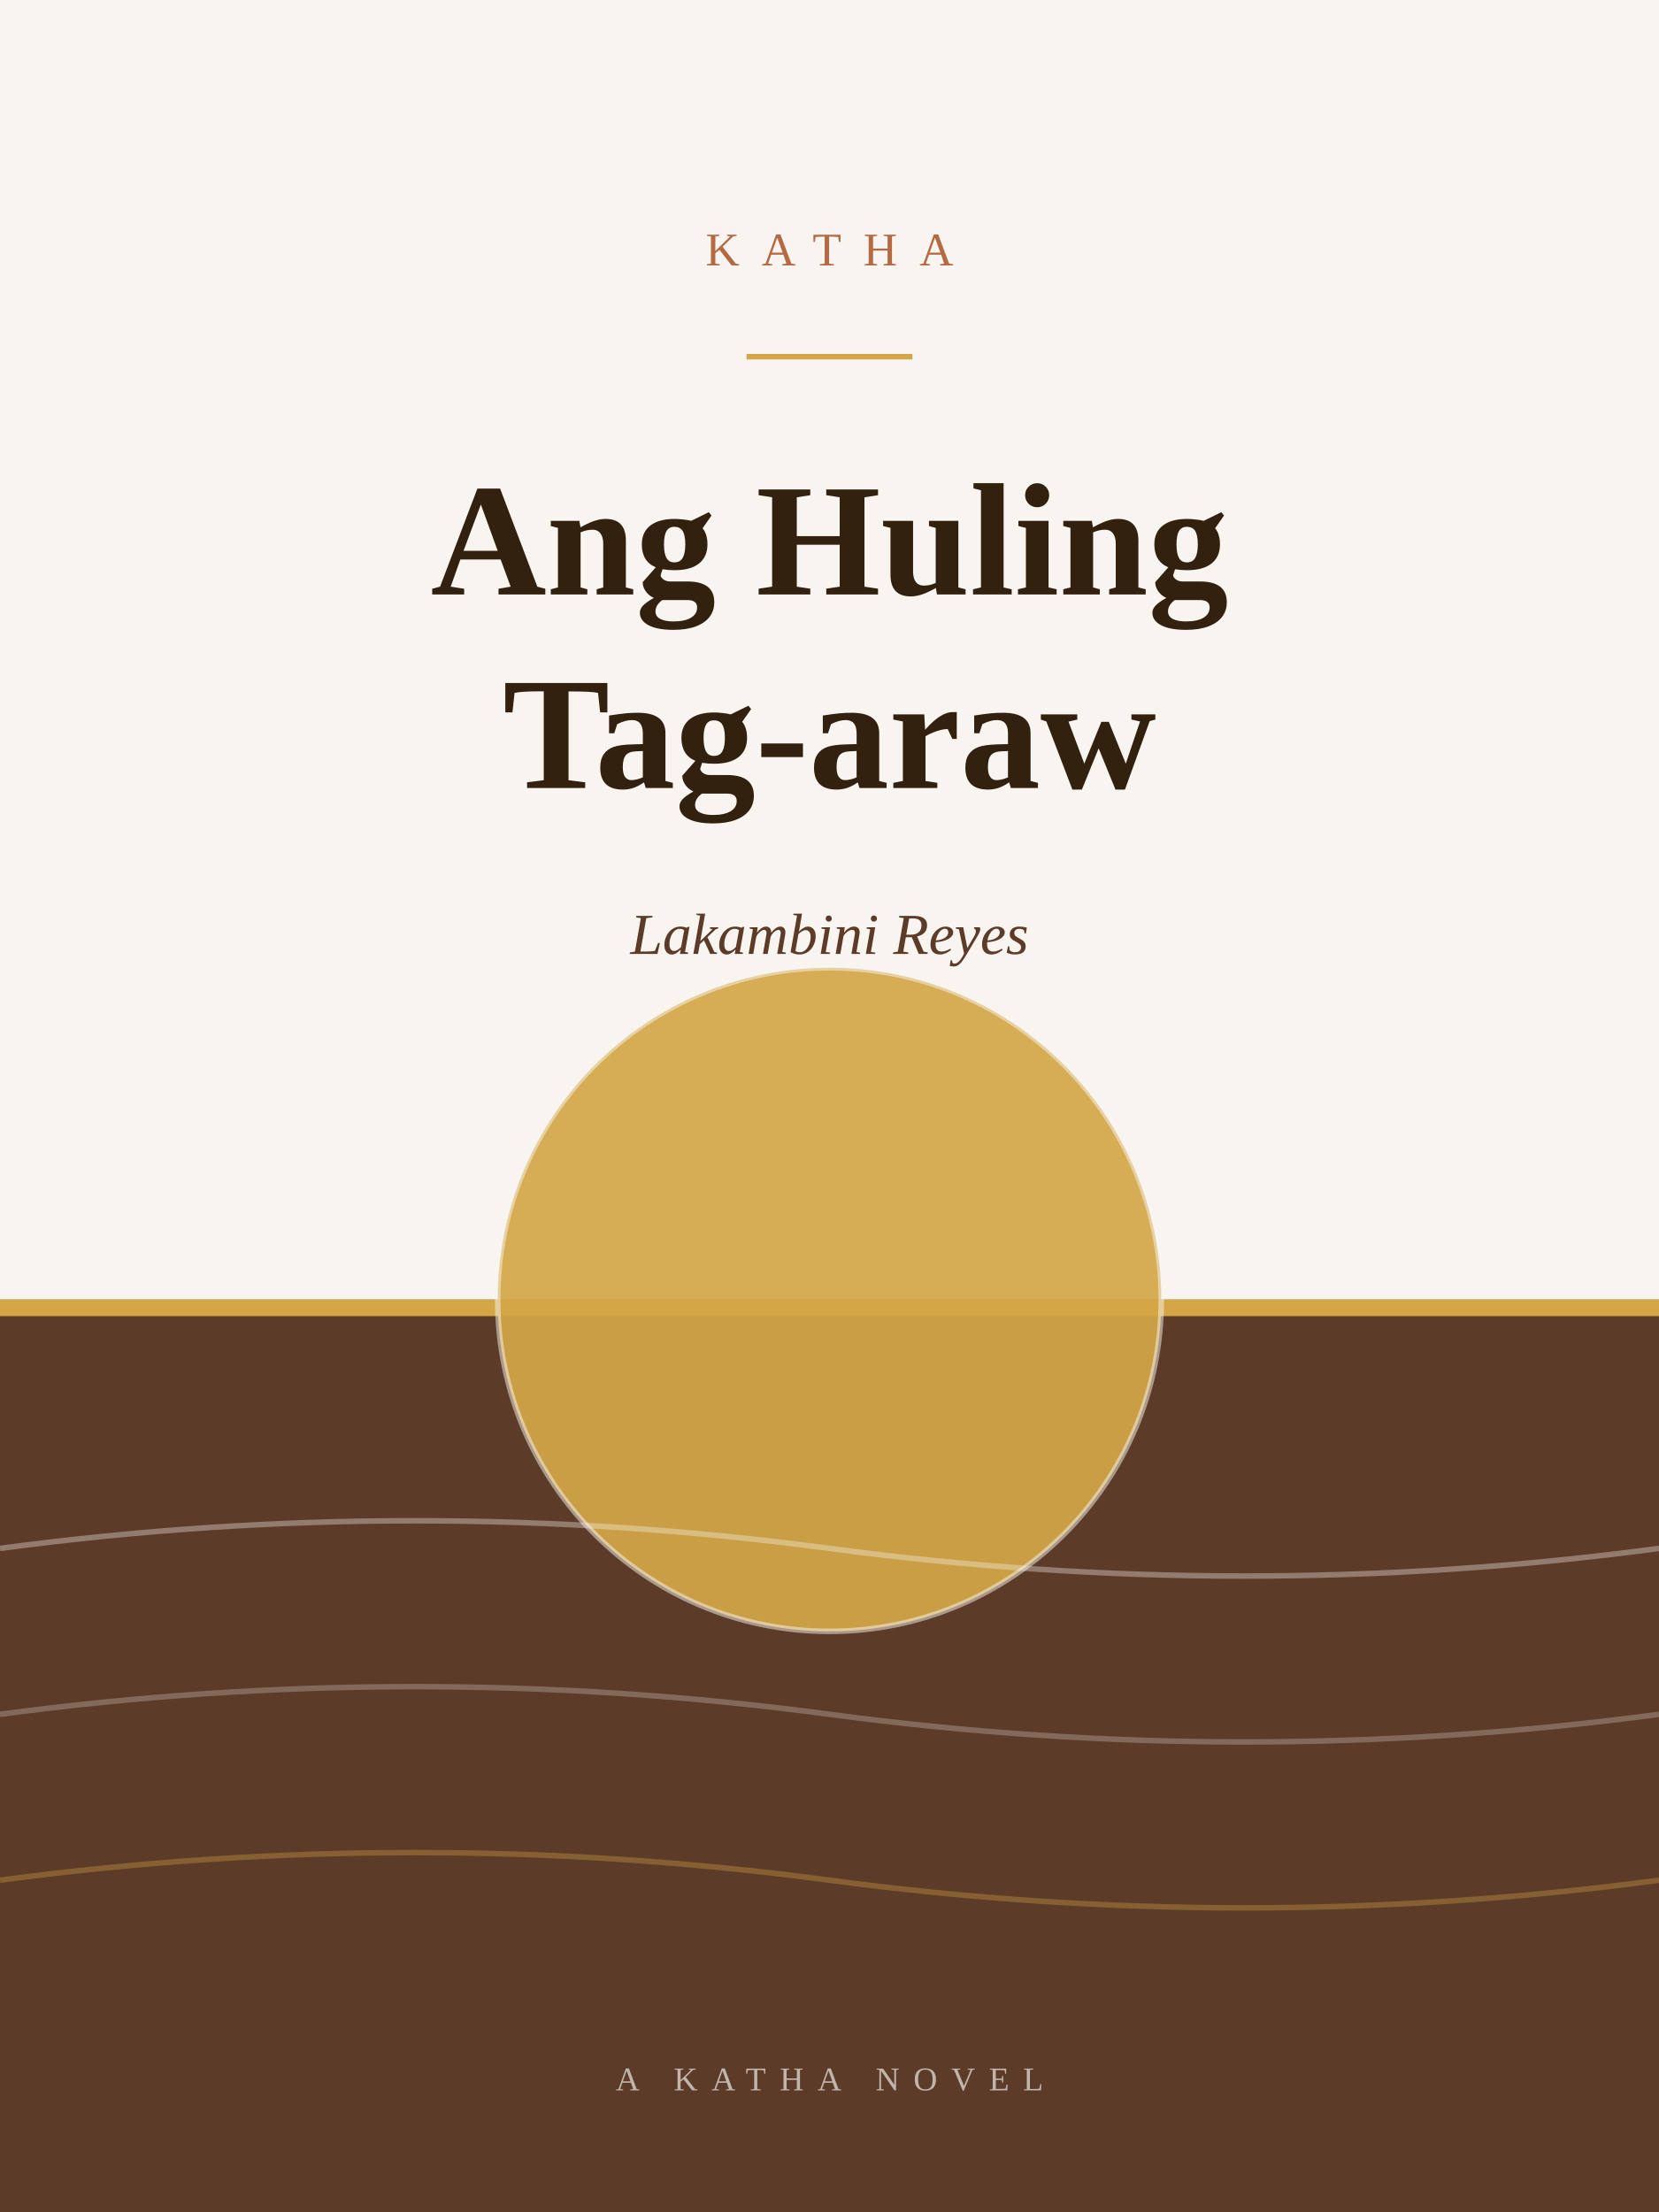
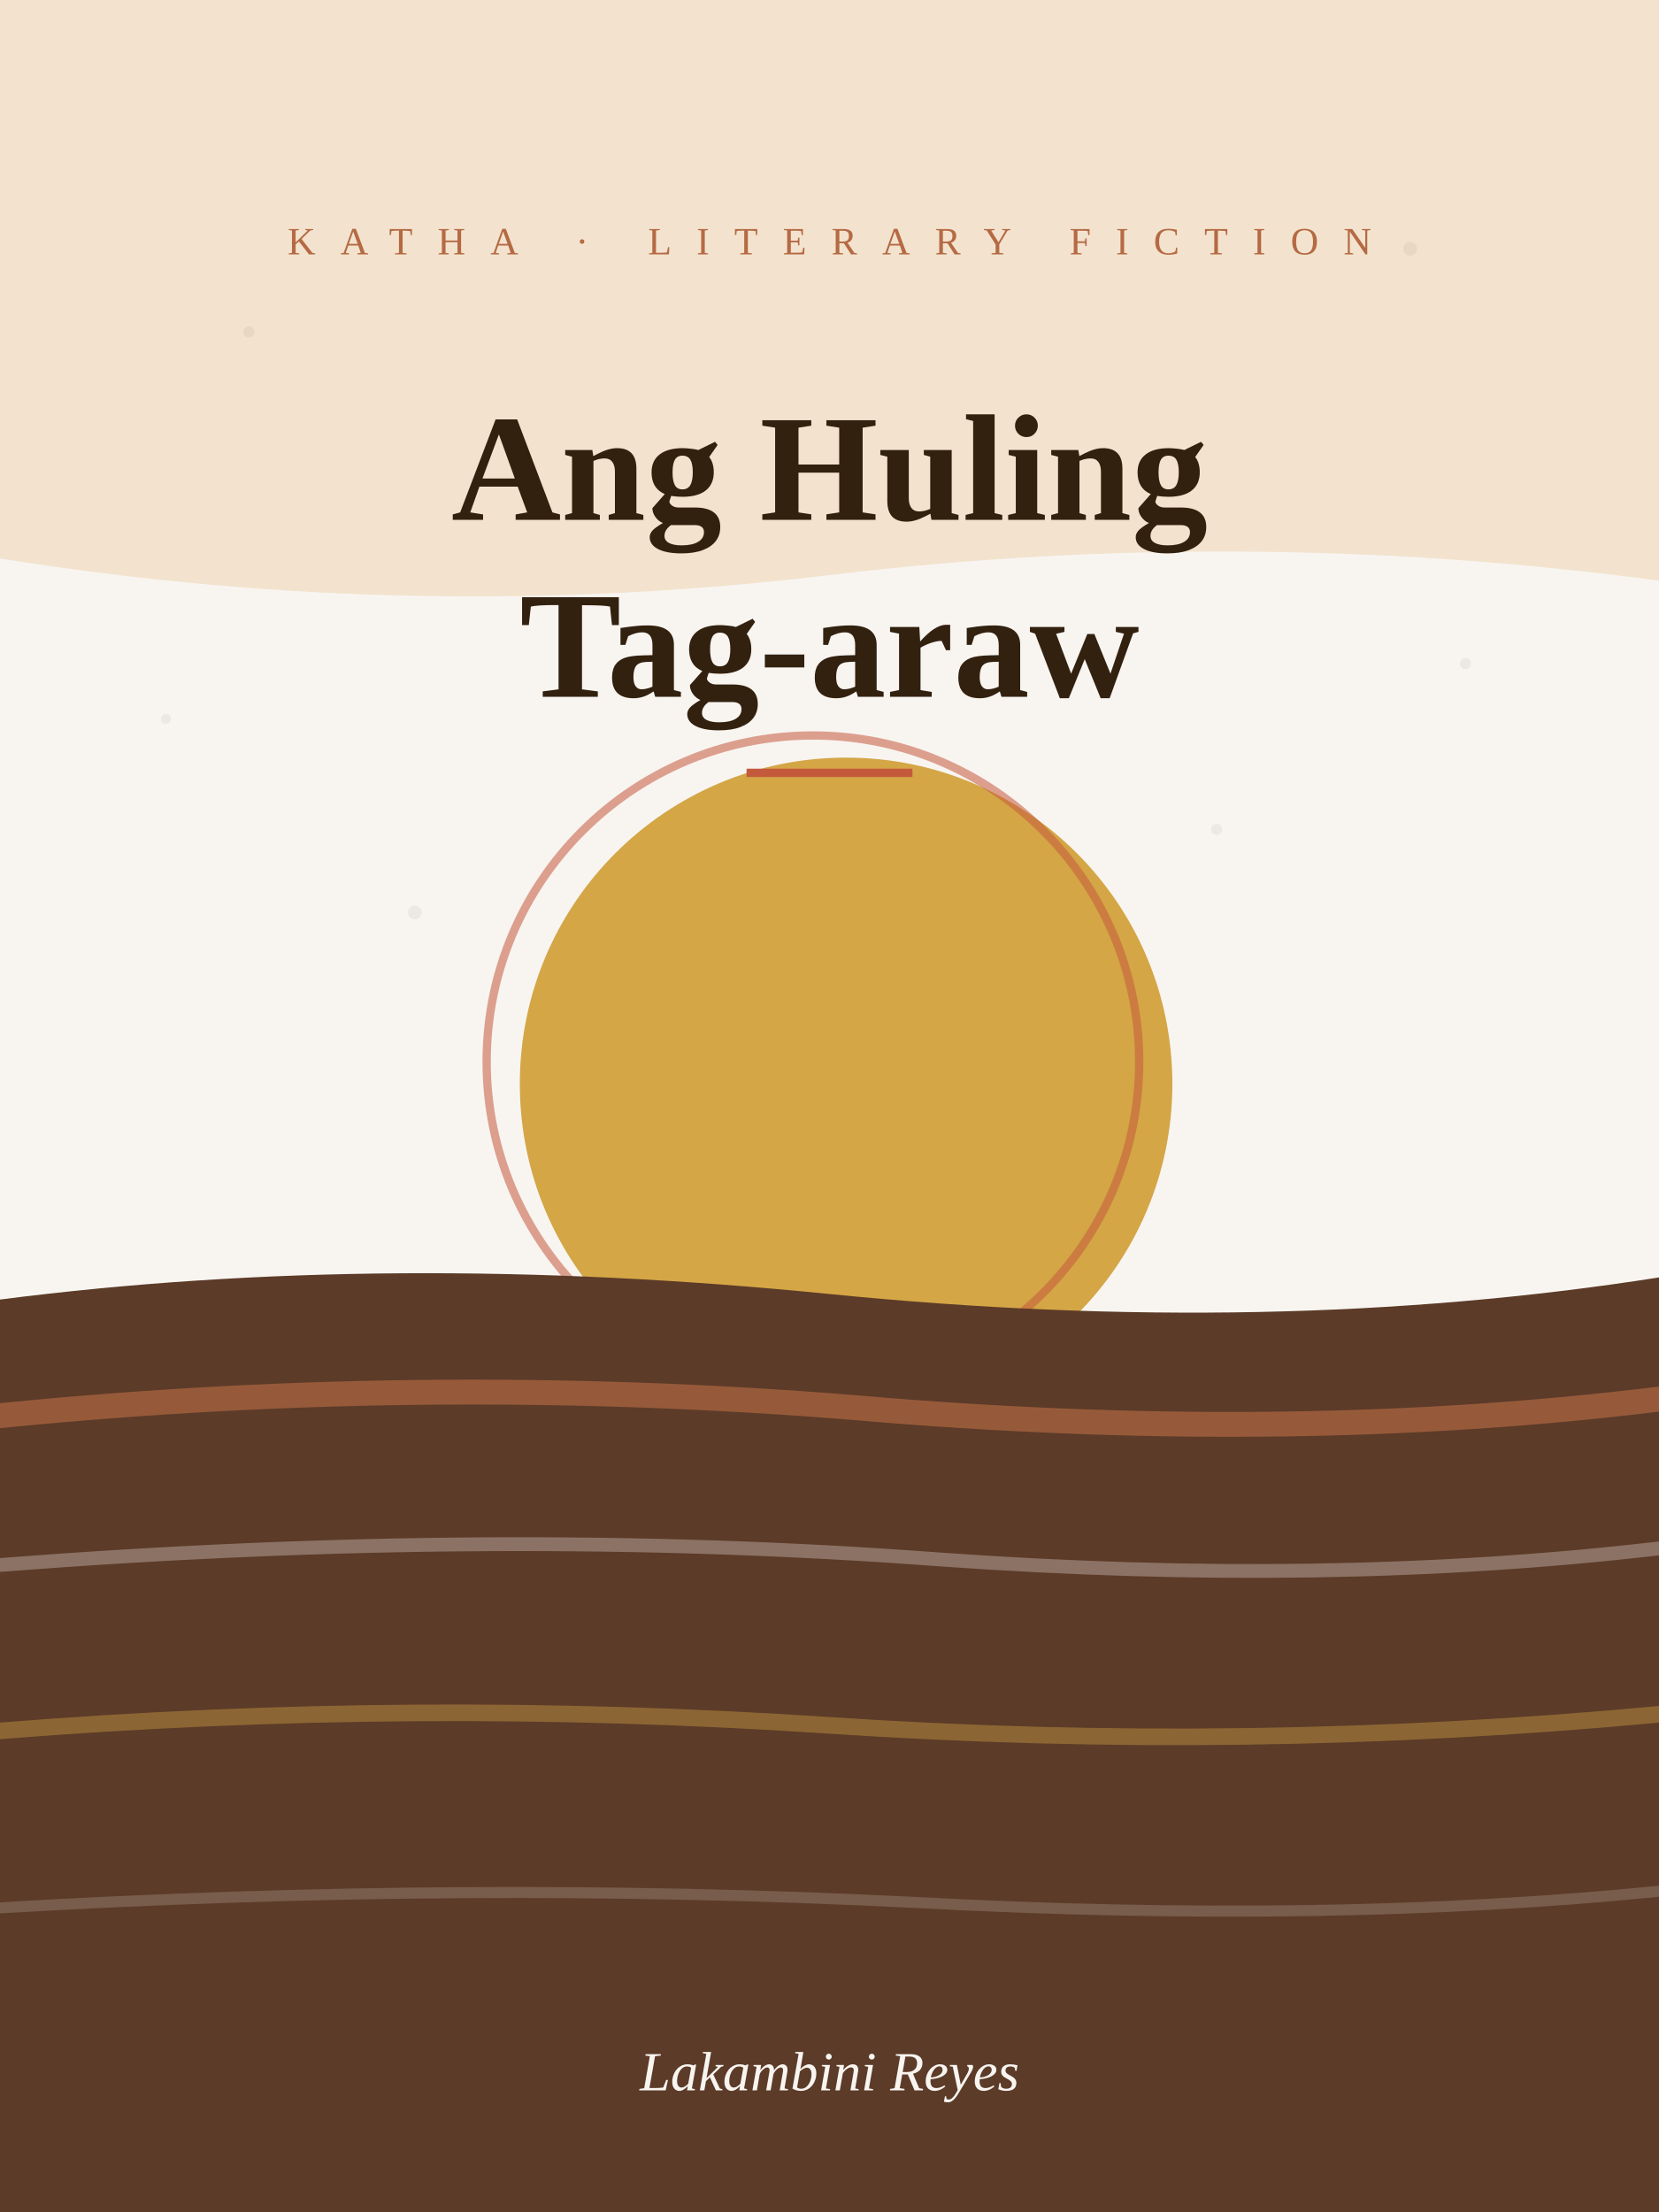
<svg xmlns="http://www.w3.org/2000/svg" viewBox="0 0 600 800" font-family="Georgia, 'Times New Roman', serif">
  <rect width="600" height="800" fill="#F8F5F1" />
-   <rect y="470" width="600" height="330" fill="#5C3B28" />
-   <rect y="470" width="600" height="6" fill="#D4A646" />
-   <circle cx="300" cy="470" r="120" fill="#D4A646" opacity="0.92" />
-   <circle cx="300" cy="470" r="120" fill="none" stroke="#F8F5F1" stroke-width="2" opacity="0.5" />
-   <path d="M0 560 Q150 540 300 560 T600 560" fill="none" stroke="#F8F5F1" stroke-width="2" opacity="0.35" />
-   <path d="M0 620 Q150 600 300 620 T600 620" fill="none" stroke="#F8F5F1" stroke-width="2" opacity="0.25" />
-   <path d="M0 680 Q150 660 300 680 T600 680" fill="none" stroke="#D4A646" stroke-width="2" opacity="0.35" />
-   <text x="300" y="96" text-anchor="middle" font-size="17" letter-spacing="8" fill="#B56A44">KATHA</text>
-   <rect x="270" y="128" width="60" height="2" fill="#D4A646" />
-   <text x="300" y="215" text-anchor="middle" font-size="58" font-weight="bold" fill="#33210F">Ang Huling</text>
-   <text x="300" y="285" text-anchor="middle" font-size="58" font-weight="bold" fill="#33210F">Tag-araw</text>
-   <text x="300" y="345" text-anchor="middle" font-size="21" font-style="italic" fill="#5C3B28">Lakambini Reyes</text>
-   <text x="300" y="756" text-anchor="middle" font-size="12" letter-spacing="5" fill="#F8F5F1" opacity="0.65">A KATHA NOVEL</text>
+   <path d="M0 0 H600 V210 Q450 190 300 208 Q150 226 0 202 Z" fill="#F3E3CE" />
+   <circle cx="306" cy="392" r="118" fill="#D4A646" />
+   <circle cx="294" cy="384" r="118" fill="none" stroke="#C45A3C" stroke-width="3" opacity="0.55" />
+   <path d="M0 470 Q140 452 300 468 Q460 484 600 462 V800 H0 Z" fill="#5C3B28" />
+   <path d="M0 512 Q160 496 320 510 Q470 522 600 506" fill="none" stroke="#B56A44" stroke-width="9" opacity="0.65" stroke-linecap="round" />
+   <path d="M0 566 Q180 552 340 564 Q480 574 600 560" fill="none" stroke="#F8F5F1" stroke-width="5" opacity="0.30" stroke-linecap="round" />
+   <path d="M0 626 Q150 614 300 624 Q450 634 600 620" fill="none" stroke="#D4A646" stroke-width="6" opacity="0.40" stroke-linecap="round" />
+   <path d="M0 690 Q170 680 330 688 Q480 696 600 684" fill="none" stroke="#F8F5F1" stroke-width="4" opacity="0.18" stroke-linecap="round" />
+   <g fill="#33210F" opacity="0.06">
+     <circle cx="90" cy="120" r="2" />
+     <circle cx="510" cy="90" r="2.5" />
+     <circle cx="440" cy="300" r="2" />
+     <circle cx="150" cy="330" r="2.5" />
+     <circle cx="60" cy="260" r="1.8" />
+     <circle cx="530" cy="240" r="2" />
+   </g>
+   <text x="300" y="92" text-anchor="middle" font-size="14" letter-spacing="9" fill="#B56A44">KATHA · LITERARY FICTION</text>
+   <text x="300" y="188" text-anchor="middle" font-size="55" font-weight="bold" fill="#33210F">Ang Huling</text>
+   <text x="300" y="252" text-anchor="middle" font-size="55" font-weight="bold" fill="#33210F">Tag-araw</text>
+   <rect x="270" y="278" width="60" height="3" fill="#C45A3C" />
+   <text x="300" y="756" text-anchor="middle" font-size="20" font-style="italic" fill="#F8F5F1">Lakambini Reyes</text>
</svg>
